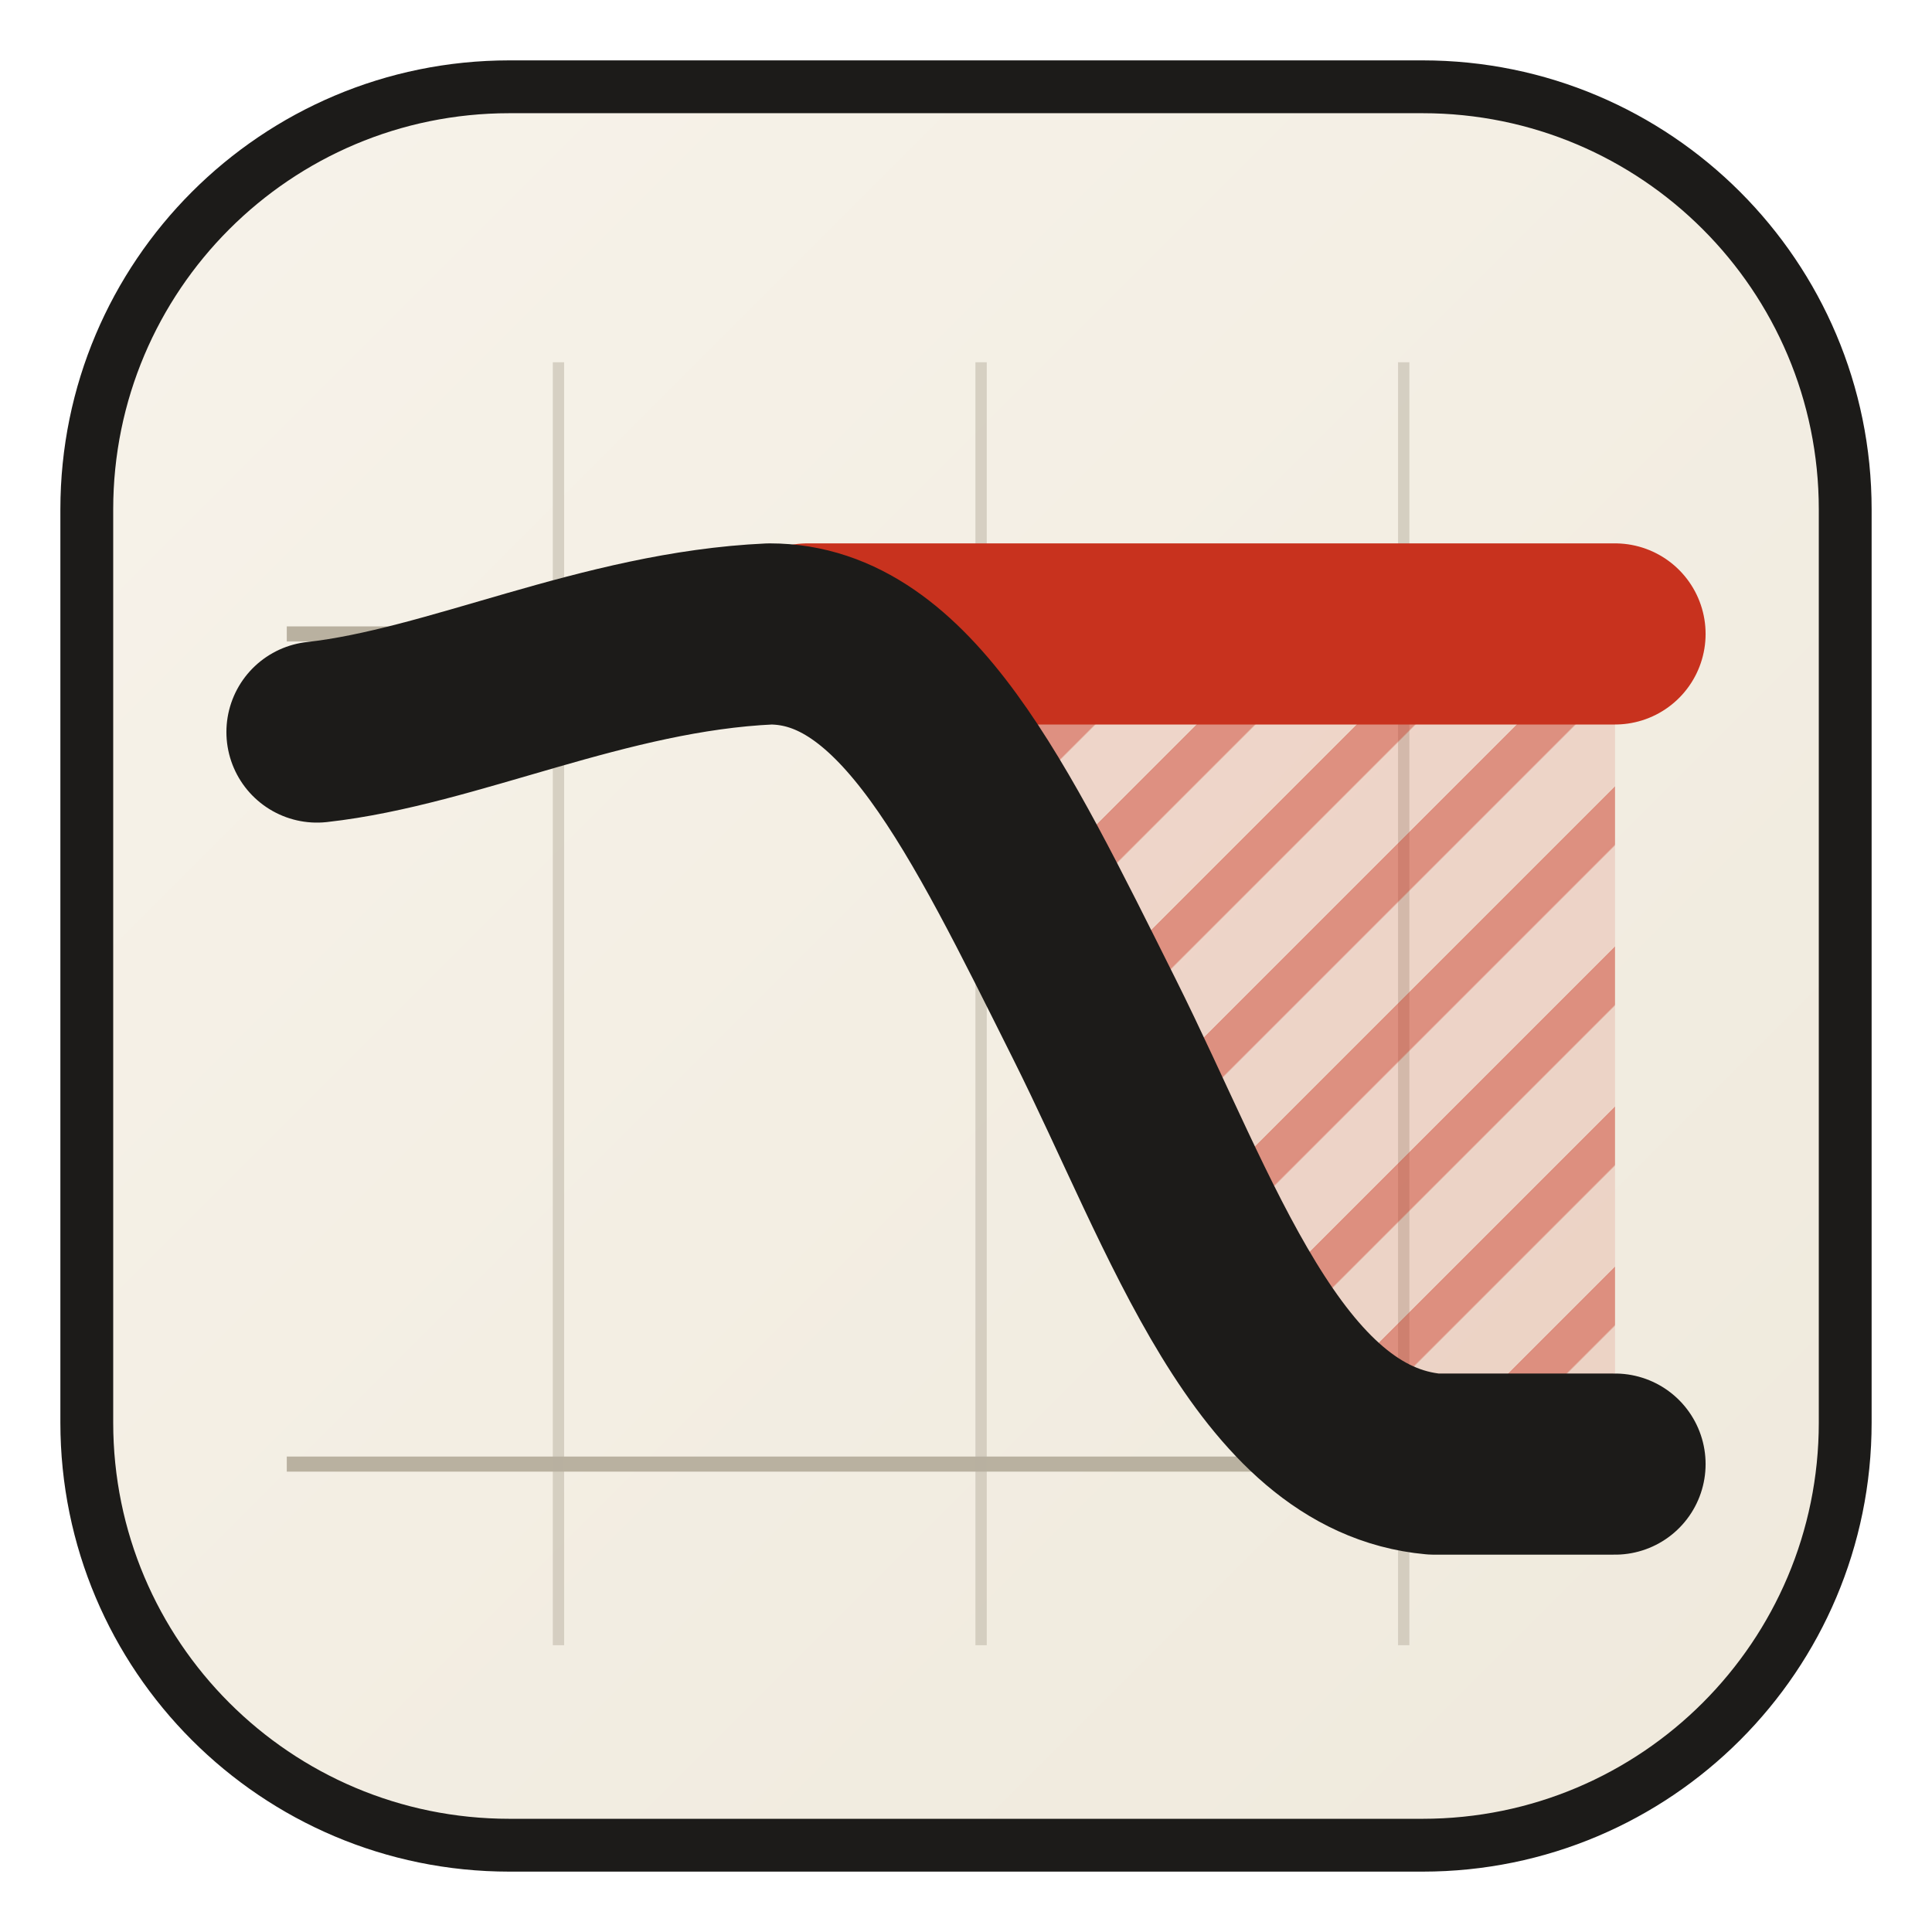
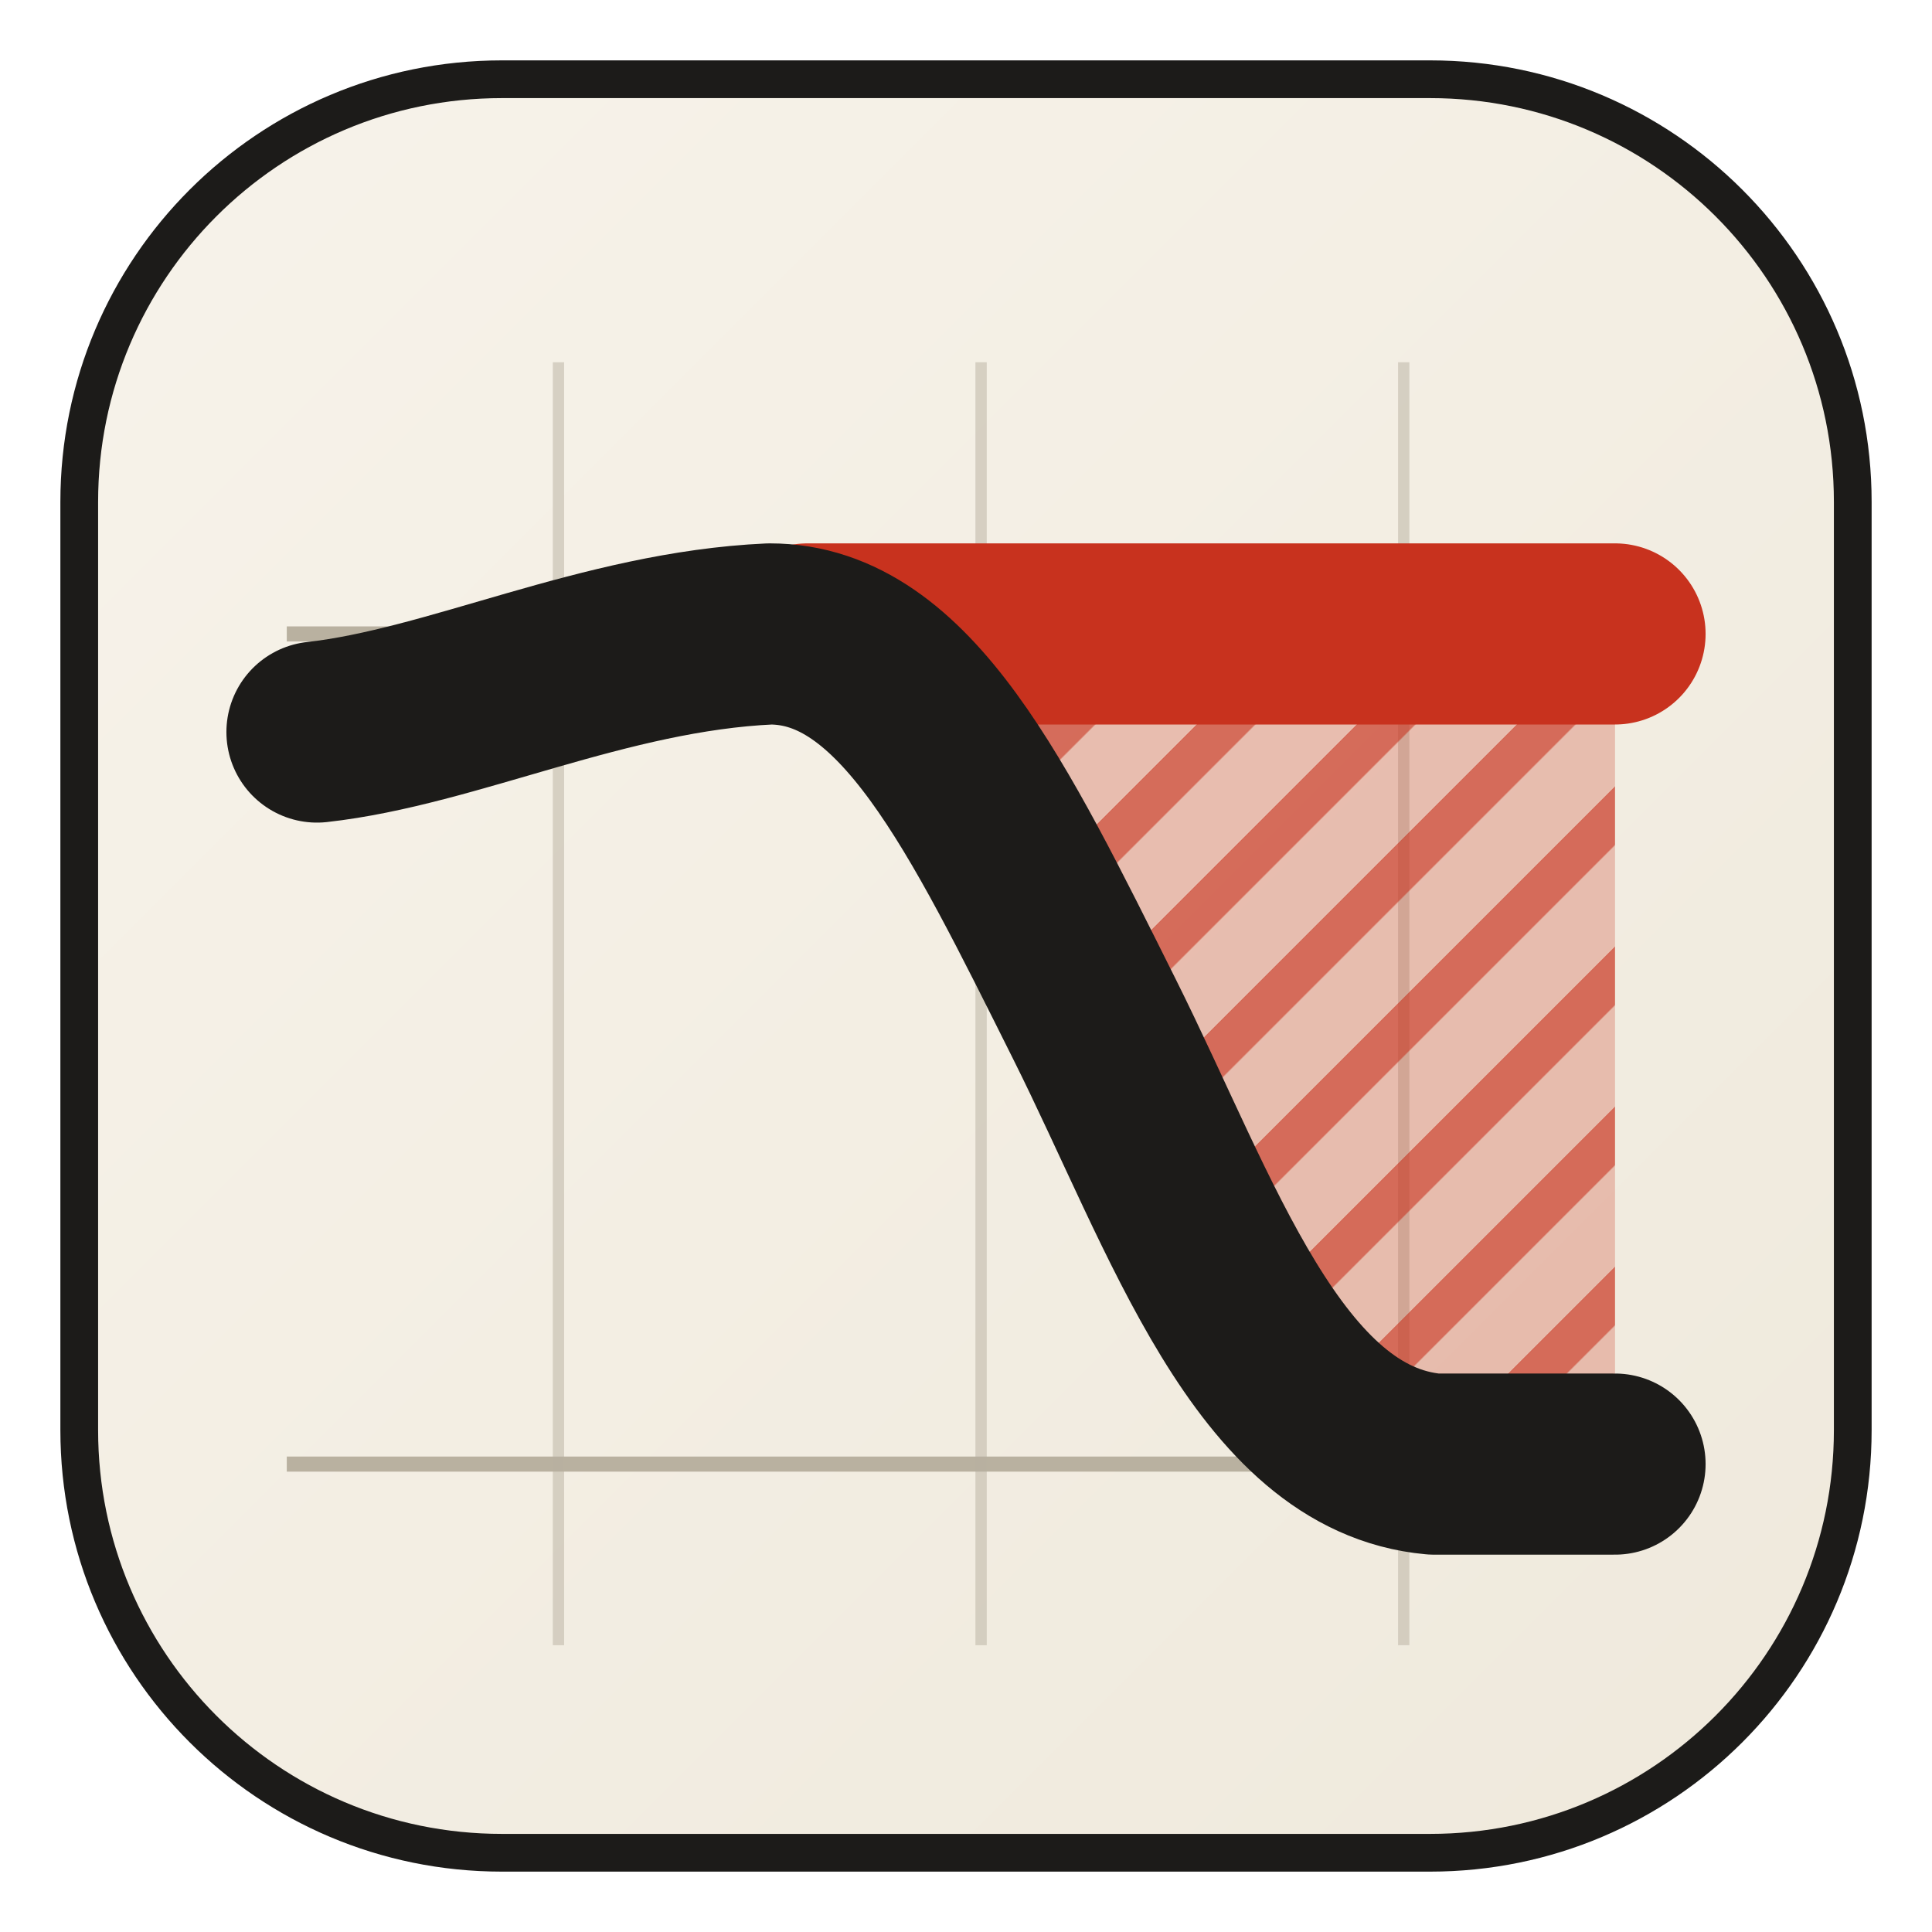
<svg xmlns="http://www.w3.org/2000/svg" viewBox="0 0 512 512" width="512" height="512" role="img" aria-label="Telltale — reads back what the cluster shows: Glass: 48 km/h, truth 0 at the stop. Without Telltale the red trace stays flat; with it, a green tick ends the lie.">
  <style>
    .breath { animation: tt-breath 6s ease-in-out infinite; }
    @keyframes tt-breath { 0%, 38% { opacity: 0; } 50% { opacity: 0.8; } 64% { opacity: 0.45; } 78% { opacity: 0.75; } 88%, 100% { opacity: 0; } }
    @media (prefers-reduced-motion: reduce) { * { animation: none !important; } }
  </style>
  <defs>
    <linearGradient id="ai-paper" x1="0" y1="0" x2="1" y2="1">
      <stop offset="0%" stop-color="#F7F3EA" />
      <stop offset="100%" stop-color="#EFE9DC" />
    </linearGradient>
    <pattern id="ai-hatch" width="30" height="30" patternUnits="userSpaceOnUse" patternTransform="rotate(45)">
-       <rect width="30" height="30" fill="#C8321E" fill-opacity="0.13" />
-       <rect width="11" height="30" fill="#C8321E" fill-opacity="0.42" />
+       <rect width="30" height="30" fill="#C8321E" fill-opacity="0.26" />
+       <rect width="11" height="30" fill="#C8321E" fill-opacity="0.58" />
    </pattern>
    <filter id="ai-glow" filterUnits="userSpaceOnUse" x="150" y="20" width="172" height="330">
      <feGaussianBlur stdDeviation="16" />
    </filter>
    <filter id="ai-pen" x="-100%" y="-100%" width="300%" height="300%">
      <feGaussianBlur stdDeviation="5" />
    </filter>
    <path id="ai-truth" d="M84 194 C120 190 160 170 204 168 C240 168 262 214 290 270 C316 322 336 384 380 388 H428" />
    <clipPath id="ai-lie">
      <rect x="150" y="96" width="330" height="320">
        <animate attributeName="x" dur="6s" repeatCount="indefinite" values="150;150;470;470;150;150" keyTimes="0;0.23;0.4;0.88;0.885;1" />
        <animate attributeName="width" dur="6s" repeatCount="indefinite" values="330;330;0;0;330;330" keyTimes="0;0.23;0.4;0.88;0.885;1" />
      </rect>
    </clipPath>
  </defs>
-   <rect x="23" y="23" width="466" height="466" rx="112" fill="url(#ai-paper)" stroke="#1C1B19" stroke-width="14" />
+   <rect x="21" y="21" width="470" height="470" rx="112" fill="url(#ai-paper)" stroke="#1C1B19" stroke-width="10" />
  <path d="M76 168 H436 M76 388 H436" stroke="#B9B1A0" stroke-width="4" fill="none" />
  <path d="M148 96 V436 M260 96 V436 M372 96 V436" stroke="#B9B1A0" stroke-width="3" stroke-opacity="0.5" fill="none" />
  <g clip-path="url(#ai-lie)">
    <animate attributeName="opacity" dur="6s" repeatCount="indefinite" values="1;1;0;0;1;1" keyTimes="0;0.4;0.405;0.88;0.96;1" />
    <path d="M214 168 H428 V388 H380 C336 384 316 322 290 270 C266 222 246 180 214 168 Z" fill="url(#ai-hatch)" />
    <path d="M214 168 H428" stroke="#C8321E" stroke-width="48" stroke-linecap="round" fill="none" />
  </g>
  <use href="#ai-truth" stroke="#1C1B19" stroke-width="48" stroke-linecap="round" stroke-linejoin="round" fill="none" />
  <g data-story="beat-2" opacity="0">
    <animate attributeName="opacity" dur="6s" repeatCount="indefinite" values="0;0;1;1;0;0" keyTimes="0;0.08;0.1;0.44;0.48;1" />
    <circle r="22" fill="#F7F3EA" filter="url(#ai-pen)" opacity="0.9" />
    <circle r="11" fill="#F7F3EA" stroke="#1C1B19" stroke-width="5" />
    <animateMotion dur="6s" repeatCount="indefinite" keyPoints="0;0;1;1" keyTimes="0;0.08;0.46;1" calcMode="linear">
      <mpath href="#ai-truth" />
    </animateMotion>
  </g>
  <circle data-story="beat-3" cx="236" cy="181" r="12" fill="none" stroke="#1F7A4D" stroke-width="6" opacity="0">
    <animate attributeName="r" dur="6s" repeatCount="indefinite" values="12;12;110;110" keyTimes="0;0.21;0.37;1" />
    <animate attributeName="opacity" dur="6s" repeatCount="indefinite" values="0;0;0.7;0;0" keyTimes="0;0.21;0.23;0.37;1" />
  </circle>
-   <path data-story="beat-4" class="breath" d="M236 100 V262" stroke="#1F7A4D" stroke-width="72" stroke-linecap="round" fill="none" filter="url(#ai-glow)" opacity="0" />
-   <path data-story="beat-3" d="M236 100 V262" stroke="#1F7A4D" stroke-width="36" stroke-linecap="round" fill="none" pathLength="100" stroke-dasharray="100 100" opacity="0">
+   <path data-story="beat-4" class="breath" d="M236 78 V286" stroke="#1F7A4D" stroke-width="72" stroke-linecap="round" fill="none" filter="url(#ai-glow)" opacity="0" />
+   <path data-story="beat-3" d="M236 78 V286" stroke="#1F7A4D" stroke-width="36" stroke-linecap="round" fill="none" pathLength="100" stroke-dasharray="100 100" opacity="0">
    <animate attributeName="stroke-dashoffset" dur="6s" repeatCount="indefinite" values="100;100;0;0" keyTimes="0;0.19;0.23;1" />
    <animate attributeName="opacity" dur="6s" repeatCount="indefinite" values="0;0;1;1;0;0" keyTimes="0;0.19;0.2;0.88;0.96;1" />
  </path>
</svg>
